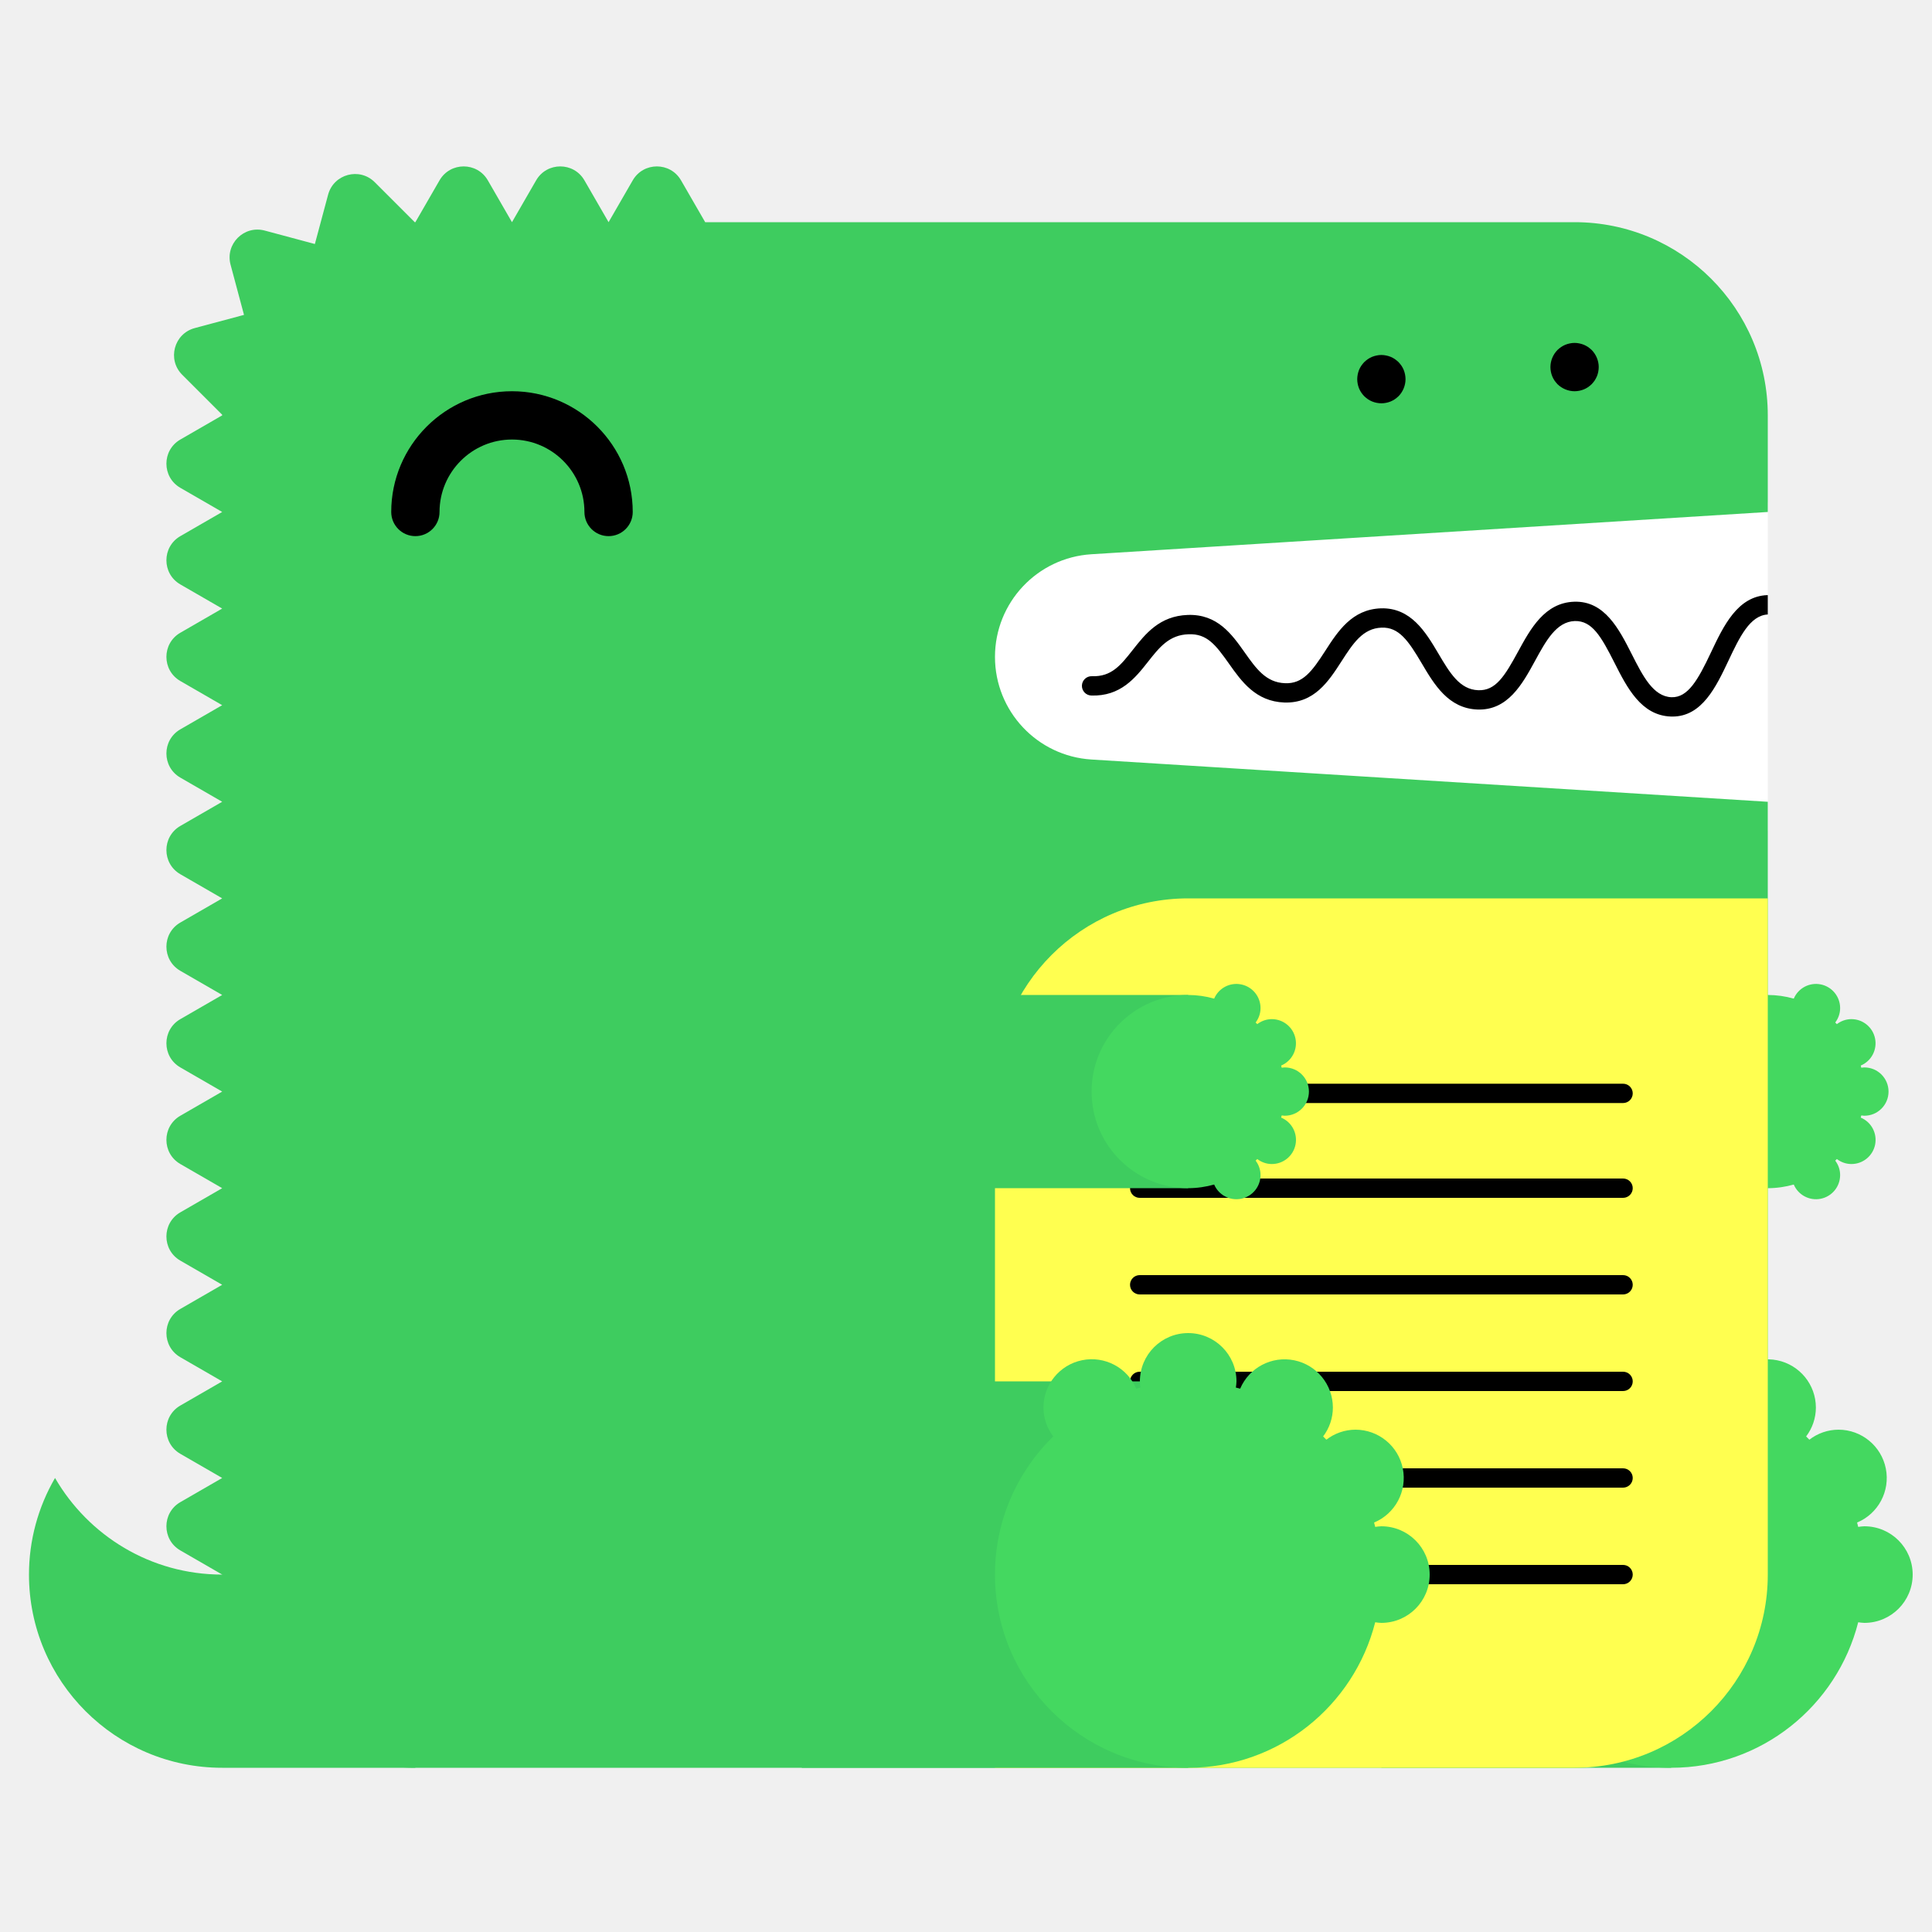
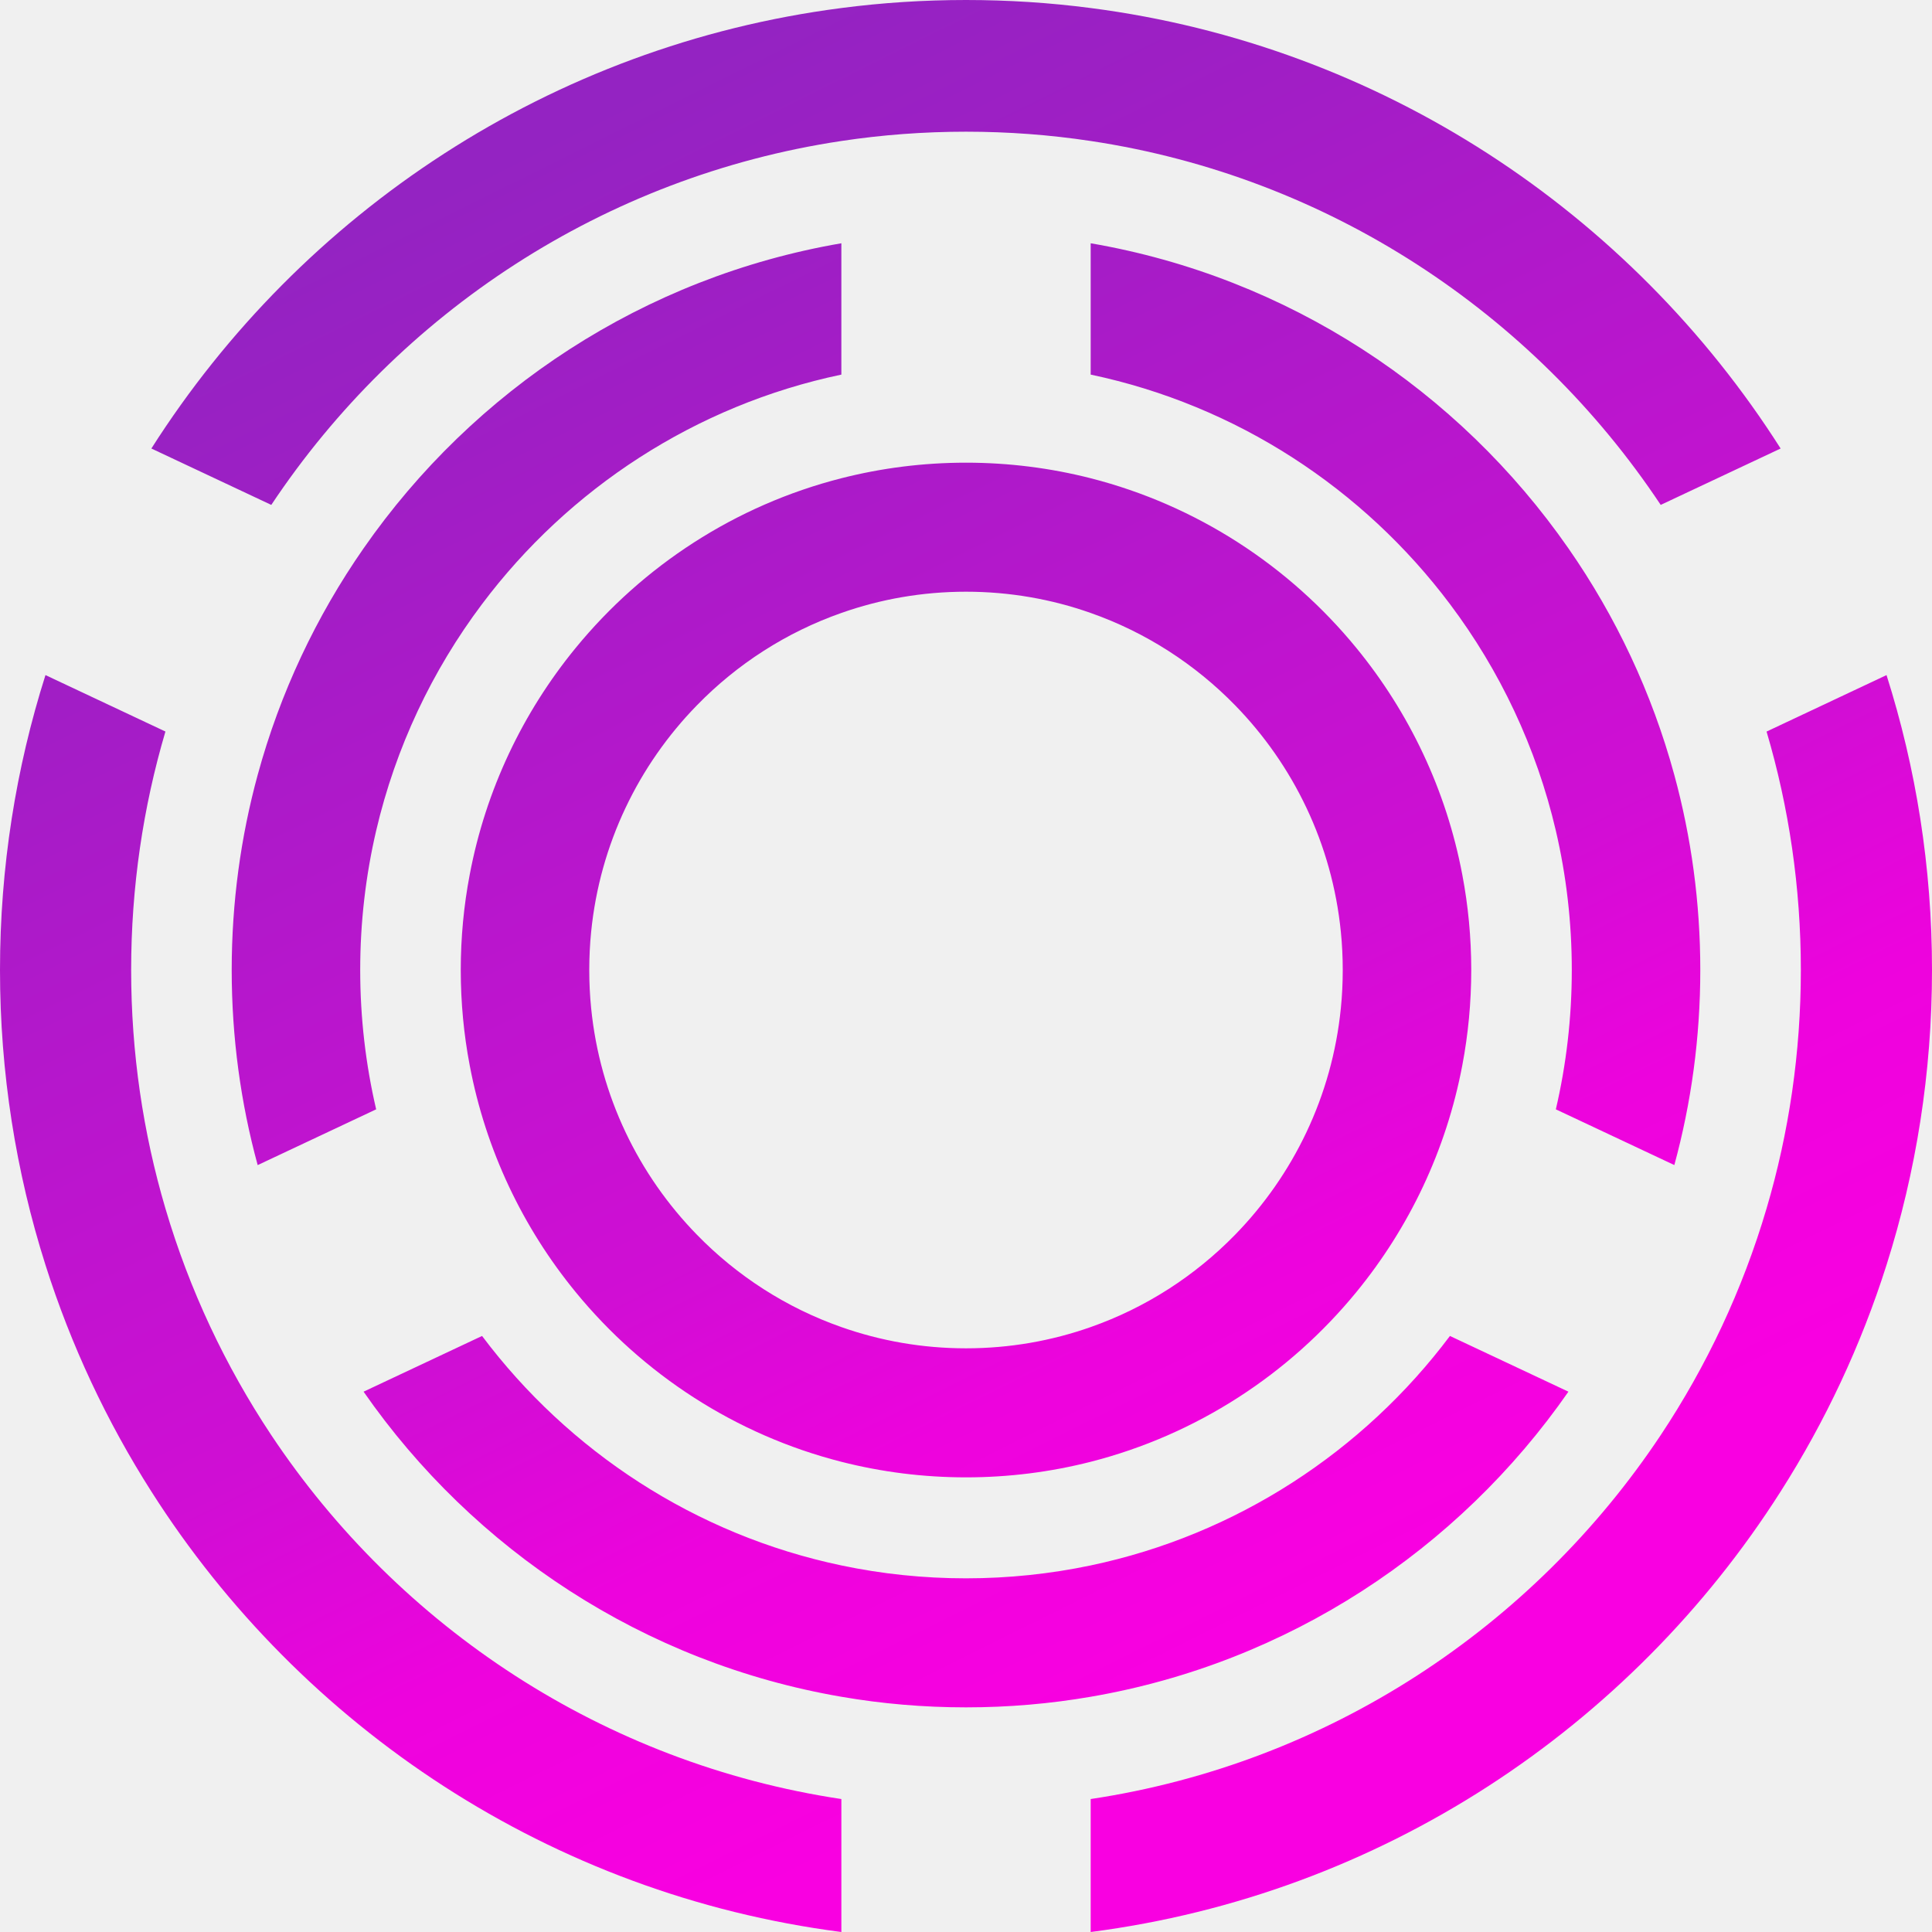
- <svg xmlns="http://www.w3.org/2000/svg" width="200" height="200" viewBox="0 0 200 200">
-   <g fill="none" fill-rule="evenodd">
-     <path fill="#FFF" d="M99 52h84v34H99z" />
-     <path d="M23 163c-7.398 0-13.843-4.027-17.303-10A19.886 19.886 0 0 0 3 163c0 11.046 8.954 20 20 20h20v-20H23z" fill="#3ECC5F" />
-     <path d="M112.98 57.376L183 53V43c0-11.046-8.954-20-20-20H73l-2.5-4.33c-1.112-1.925-3.889-1.925-5 0L63 23l-2.5-4.33c-1.111-1.925-3.889-1.925-5 0L53 23l-2.5-4.33c-1.111-1.925-3.889-1.925-5 0L43 23c-.022 0-.042.003-.065.003l-4.142-4.141c-1.57-1.571-4.252-.853-4.828 1.294l-1.369 5.104-5.192-1.392c-2.148-.575-4.111 1.389-3.535 3.536l1.39 5.193-5.102 1.367c-2.148.576-2.867 3.259-1.296 4.83l4.142 4.142c0 .021-.003.042-.003.064l-4.33 2.5c-1.925 1.111-1.925 3.889 0 5L23 53l-4.33 2.5c-1.925 1.111-1.925 3.889 0 5L23 63l-4.33 2.5c-1.925 1.111-1.925 3.889 0 5L23 73l-4.33 2.5c-1.925 1.111-1.925 3.889 0 5L23 83l-4.33 2.5c-1.925 1.111-1.925 3.889 0 5L23 93l-4.33 2.5c-1.925 1.111-1.925 3.889 0 5L23 103l-4.33 2.5c-1.925 1.111-1.925 3.889 0 5L23 113l-4.33 2.5c-1.925 1.111-1.925 3.889 0 5L23 123l-4.33 2.5c-1.925 1.111-1.925 3.889 0 5L23 133l-4.33 2.5c-1.925 1.111-1.925 3.889 0 5L23 143l-4.33 2.5c-1.925 1.111-1.925 3.889 0 5L23 153l-4.33 2.5c-1.925 1.111-1.925 3.889 0 5L23 163c0 11.046 8.954 20 20 20h120c11.046 0 20-8.954 20-20V83l-70.02-4.376A10.645 10.645 0 0 1 103 68c0-5.621 4.37-10.273 9.98-10.624" fill="#3ECC5F" />
-     <path fill="#3ECC5F" d="M143 183h30v-40h-30z" />
-     <path d="M193 158c-.219 0-.428.037-.639.064-.038-.15-.074-.301-.116-.451A5 5 0 0 0 190.32 148a4.96 4.96 0 0 0-3.016 1.036 26.531 26.531 0 0 0-.335-.336 4.955 4.955 0 0 0 1.011-2.987 5 5 0 0 0-9.599-1.959c-.148-.042-.297-.077-.445-.115.027-.211.064-.42.064-.639a5 5 0 0 0-5-5 5 5 0 0 0-5 5c0 .219.037.428.064.639-.148.038-.297.073-.445.115a4.998 4.998 0 0 0-9.599 1.959c0 1.125.384 2.151 1.011 2.987-3.717 3.632-6.031 8.693-6.031 14.3 0 11.046 8.954 20 20 20 9.339 0 17.16-6.41 19.361-15.064.211.027.42.064.639.064a5 5 0 0 0 5-5 5 5 0 0 0-5-5" fill="#44D860" />
-     <path fill="#3ECC5F" d="M153 123h30v-20h-30z" />
-     <path d="M193 115.5a2.5 2.5 0 1 0 0-5c-.109 0-.214.019-.319.032-.02-.075-.037-.15-.058-.225a2.501 2.501 0 0 0-.963-4.807c-.569 0-1.088.197-1.508.518a6.653 6.653 0 0 0-.168-.168c.314-.417.506-.931.506-1.494a2.5 2.5 0 0 0-4.8-.979A9.987 9.987 0 0 0 183 103c-5.522 0-10 4.478-10 10s4.478 10 10 10c.934 0 1.833-.138 2.69-.377a2.5 2.5 0 0 0 4.8-.979c0-.563-.192-1.077-.506-1.494.057-.055.113-.111.168-.168.42.321.939.518 1.508.518a2.5 2.5 0 0 0 .963-4.807c.021-.074.038-.15.058-.225.105.013.21.032.319.032" fill="#44D860" />
-     <path d="M63 55.5a2.5 2.5 0 0 1-2.5-2.5c0-4.136-3.364-7.5-7.5-7.5s-7.5 3.364-7.5 7.5a2.5 2.5 0 1 1-5 0c0-6.893 5.607-12.5 12.5-12.5S65.5 46.107 65.5 53a2.5 2.5 0 0 1-2.5 2.5" fill="#000" />
-     <path d="M103 183h60c11.046 0 20-8.954 20-20V93h-60c-11.046 0-20 8.954-20 20v70z" fill="#FFFF50" />
-     <path d="M168.02 124h-50.04a1 1 0 1 1 0-2h50.04a1 1 0 1 1 0 2m0 20h-50.04a1 1 0 1 1 0-2h50.04a1 1 0 1 1 0 2m0 20h-50.04a1 1 0 1 1 0-2h50.04a1 1 0 1 1 0 2m0-49.814h-50.04a1 1 0 1 1 0-2h50.04a1 1 0 1 1 0 2m0 19.814h-50.04a1 1 0 1 1 0-2h50.04a1 1 0 1 1 0 2m0 20h-50.04a1 1 0 1 1 0-2h50.04a1 1 0 1 1 0 2M183 61.611c-.012 0-.022-.006-.034-.005-3.09.105-4.552 3.196-5.842 5.923-1.346 2.85-2.387 4.703-4.093 4.647-1.889-.068-2.969-2.202-4.113-4.46-1.314-2.594-2.814-5.536-5.963-5.426-3.046.104-4.513 2.794-5.807 5.167-1.377 2.528-2.314 4.065-4.121 3.994-1.927-.07-2.951-1.805-4.136-3.813-1.321-2.236-2.848-4.75-5.936-4.664-2.994.103-4.465 2.385-5.763 4.4-1.373 2.13-2.335 3.428-4.165 3.351-1.973-.07-2.992-1.51-4.171-3.177-1.324-1.873-2.816-3.993-5.895-3.89-2.928.1-4.399 1.97-5.696 3.618-1.232 1.564-2.194 2.802-4.229 2.724a1 1 0 0 0-.072 2c3.017.101 4.545-1.8 5.872-3.487 1.177-1.496 2.193-2.787 4.193-2.855 1.926-.082 2.829 1.115 4.195 3.045 1.297 1.834 2.769 3.914 5.731 4.021 3.103.104 4.596-2.215 5.918-4.267 1.182-1.834 2.202-3.417 4.15-3.484 1.793-.067 2.769 1.35 4.145 3.681 1.297 2.197 2.766 4.686 5.787 4.796 3.125.108 4.634-2.62 5.949-5.035 1.139-2.088 2.214-4.06 4.119-4.126 1.793-.042 2.728 1.595 4.111 4.33 1.292 2.553 2.757 5.445 5.825 5.556l.169.003c3.064 0 4.518-3.075 5.805-5.794 1.139-2.41 2.217-4.68 4.067-4.773v-2z" fill="#000" />
-     <path fill="#3ECC5F" d="M83 183h40v-40H83z" />
-     <path d="M143 158c-.219 0-.428.037-.639.064-.038-.15-.074-.301-.116-.451A5 5 0 0 0 140.32 148a4.96 4.96 0 0 0-3.016 1.036 26.531 26.531 0 0 0-.335-.336 4.955 4.955 0 0 0 1.011-2.987 5 5 0 0 0-9.599-1.959c-.148-.042-.297-.077-.445-.115.027-.211.064-.42.064-.639a5 5 0 0 0-5-5 5 5 0 0 0-5 5c0 .219.037.428.064.639-.148.038-.297.073-.445.115a4.998 4.998 0 0 0-9.599 1.959c0 1.125.384 2.151 1.011 2.987-3.717 3.632-6.031 8.693-6.031 14.3 0 11.046 8.954 20 20 20 9.339 0 17.16-6.41 19.361-15.064.211.027.42.064.639.064a5 5 0 0 0 5-5 5 5 0 0 0-5-5" fill="#44D860" />
-     <path fill="#3ECC5F" d="M83 123h40v-20H83z" />
-     <path d="M133 115.5a2.5 2.5 0 1 0 0-5c-.109 0-.214.019-.319.032-.02-.075-.037-.15-.058-.225a2.501 2.501 0 0 0-.963-4.807c-.569 0-1.088.197-1.508.518a6.653 6.653 0 0 0-.168-.168c.314-.417.506-.931.506-1.494a2.5 2.5 0 0 0-4.8-.979A9.987 9.987 0 0 0 123 103c-5.522 0-10 4.478-10 10s4.478 10 10 10c.934 0 1.833-.138 2.69-.377a2.5 2.5 0 0 0 4.8-.979c0-.563-.192-1.077-.506-1.494.057-.055.113-.111.168-.168.42.321.939.518 1.508.518a2.5 2.5 0 0 0 .963-4.807c.021-.074.038-.15.058-.225.105.013.21.032.319.032" fill="#44D860" />
-     <path d="M143 41.75c-.16 0-.33-.02-.49-.05a2.52 2.52 0 0 1-.47-.14c-.15-.06-.29-.14-.431-.23-.13-.09-.259-.2-.38-.31-.109-.12-.219-.24-.309-.38s-.17-.28-.231-.43a2.619 2.619 0 0 1-.189-.96c0-.16.02-.33.05-.49.03-.16.08-.31.139-.47.061-.15.141-.29.231-.43.09-.13.2-.26.309-.38.121-.11.25-.22.38-.31.141-.09.281-.17.431-.23.149-.06.31-.11.47-.14.32-.07.65-.07.98 0 .159.03.32.08.47.14.149.06.29.14.43.23.13.09.259.2.38.31.11.12.22.25.31.38.09.14.17.28.23.43.06.16.11.31.14.47.029.16.05.33.05.49 0 .66-.271 1.31-.73 1.77-.121.11-.25.22-.38.31-.14.09-.281.17-.43.23a2.565 2.565 0 0 1-.96.19m20-1.25c-.66 0-1.3-.27-1.771-.73a3.802 3.802 0 0 1-.309-.38c-.09-.14-.17-.28-.231-.43a2.619 2.619 0 0 1-.189-.96c0-.66.27-1.3.729-1.77.121-.11.25-.22.38-.31.141-.09.281-.17.431-.23.149-.06.31-.11.47-.14.32-.07.66-.07.98 0 .159.03.32.08.47.14.149.06.29.14.43.23.13.09.259.2.38.31.459.47.73 1.11.73 1.77 0 .16-.021.33-.05.49-.03.16-.08.32-.14.47-.07.15-.14.29-.23.43-.09.13-.2.26-.31.38-.121.11-.25.22-.38.31-.14.09-.281.17-.43.23a2.565 2.565 0 0 1-.96.19" fill="#000" />
-   </g>
+ <svg xmlns="http://www.w3.org/2000/svg" width="500" height="500" viewBox="0 0 500 500" fill="none">
+   <path d="M500 251.039C500 277.649 495.872 303.302 488.233 327.367C481.616 348.232 472.349 367.918 460.826 386.005C421.907 447.188 357.302 490.297 282.267 500V465.59C343.721 456.354 396.709 421.127 429.791 371.41C441.663 353.545 450.977 333.812 457.186 312.748C462.965 293.19 466.058 272.477 466.058 251.039C466.058 229.602 462.965 208.888 457.186 189.33L488.233 174.712C495.872 198.776 500 224.429 500 251.039ZM433.314 301.516C437.698 285.437 440.035 268.507 440.035 251.039C440.035 233.572 437.698 216.641 433.314 200.563C427.523 179.3 418.163 159.521 405.907 141.913C377.419 100.941 333.326 71.727 282.267 62.958V96.948C320.035 104.888 352.814 126.465 375.244 156.333C388.14 173.486 397.605 193.382 402.651 214.983C405.349 226.566 406.779 238.639 406.779 251.039C406.779 263.439 405.349 275.513 402.651 287.095L433.314 301.516ZM405.907 360.165L375.244 345.745C352.814 375.613 320.035 397.191 282.267 405.131C271.86 407.314 261.058 408.47 250 408.47C238.942 408.47 228.151 407.326 217.744 405.131C179.965 397.202 147.186 375.613 124.756 345.745L94.093 360.165C122.581 401.137 166.686 430.363 217.744 439.12C228.221 440.93 239 441.864 250 441.864C261 441.864 271.779 440.93 282.267 439.12C333.326 430.351 377.419 401.137 405.907 360.165ZM70.209 371.41C58.337 353.545 49.023 333.824 42.814 312.76C37.035 293.19 33.942 272.477 33.942 251.039C33.942 229.602 37.035 208.888 42.814 189.319L11.767 174.712C4.128 198.776 0 224.429 0 251.039C0 277.649 4.128 303.302 11.767 327.367C18.384 348.232 27.651 367.918 39.174 386.005C78.093 447.188 142.709 490.297 217.744 500V465.59C156.291 456.354 103.302 421.127 70.209 371.41ZM217.744 36.488C228.267 34.9 239.035 34.083 250 34.083C260.965 34.083 271.744 34.9 282.267 36.488C343.721 45.724 396.709 80.951 429.791 130.669L460.826 116.074C421.907 54.89 357.302 11.781 282.267 2.078C271.709 0.701 260.93 0 250 0C239.07 0 228.302 0.701 217.744 2.078C142.709 11.781 78.093 54.89 39.174 116.074L70.209 130.669C103.302 80.951 156.291 45.724 217.744 36.488ZM121.558 275.699C120.035 267.713 119.244 259.469 119.244 251.039C119.244 242.609 120.035 234.366 121.558 226.379C125.709 204.393 135.337 184.345 148.953 167.718C166.372 146.432 190.326 130.751 217.744 123.768C228.058 121.141 238.872 119.74 250 119.74C261.128 119.74 271.953 121.141 282.267 123.768C309.674 130.762 333.628 146.432 351.046 167.718C364.663 184.345 374.291 204.393 378.442 226.379C379.965 234.366 380.756 242.609 380.756 251.039C380.756 259.469 379.965 267.713 378.442 275.699C374.291 297.686 364.663 317.734 351.046 334.361C333.628 355.647 309.674 371.316 282.267 378.31C271.953 380.937 261.14 382.339 250 382.339C238.86 382.339 228.058 380.937 217.744 378.31C190.326 371.328 166.372 355.647 148.953 334.361C135.337 317.734 125.709 297.686 121.558 275.699ZM152.988 241.161C152.663 244.407 152.5 247.7 152.5 251.039C152.5 254.379 152.663 257.671 152.988 260.917C155.256 283.674 165.291 304.119 180.384 319.567C190.733 330.192 203.477 338.436 217.744 343.445C227.837 347.006 238.698 348.944 250 348.944C261.302 348.944 272.174 347.006 282.267 343.445C296.523 338.436 309.267 330.181 319.628 319.567C334.709 304.119 344.744 283.674 347.012 260.917C347.337 257.671 347.5 254.379 347.5 251.039C347.5 247.7 347.337 244.407 347.012 241.161C344.744 218.404 334.709 197.959 319.628 182.511C309.267 171.898 296.523 163.643 282.267 158.633C272.174 155.072 261.314 153.134 250 153.134C238.686 153.134 227.837 155.072 217.744 158.633C203.477 163.643 190.733 171.886 180.384 182.511C165.291 197.959 155.256 218.404 152.988 241.161ZM124.756 156.333C147.186 126.465 179.965 104.876 217.744 96.948V62.958C166.686 71.716 122.581 100.941 94.093 141.913C81.837 159.521 72.477 179.3 66.686 200.551C62.302 216.629 59.965 233.56 59.965 251.039C59.965 268.519 62.302 285.449 66.686 301.527L97.349 287.095C94.651 275.513 93.221 263.439 93.221 251.039C93.221 238.639 94.651 226.566 97.349 214.983C102.395 193.382 111.86 173.486 124.756 156.333Z" fill="url(#paint0_linear_35_40)" />
+   <defs>
+     <linearGradient id="paint0_linear_35_40" x1="357.605" y1="471.23" x2="141.226" y2="35.508" gradientUnits="userSpaceOnUse">
+       <stop offset="0.109" stop-color="#F900E1" />
+       <stop offset="0.29" stop-color="#ED03DD" />
+       <stop offset="0.432" stop-color="#D00ED4" />
+       <stop offset="0.859" stop-color="#A01EC5" />
+       <stop offset="1" stop-color="#9423C2" />
+     </linearGradient>
+   </defs>
</svg>
